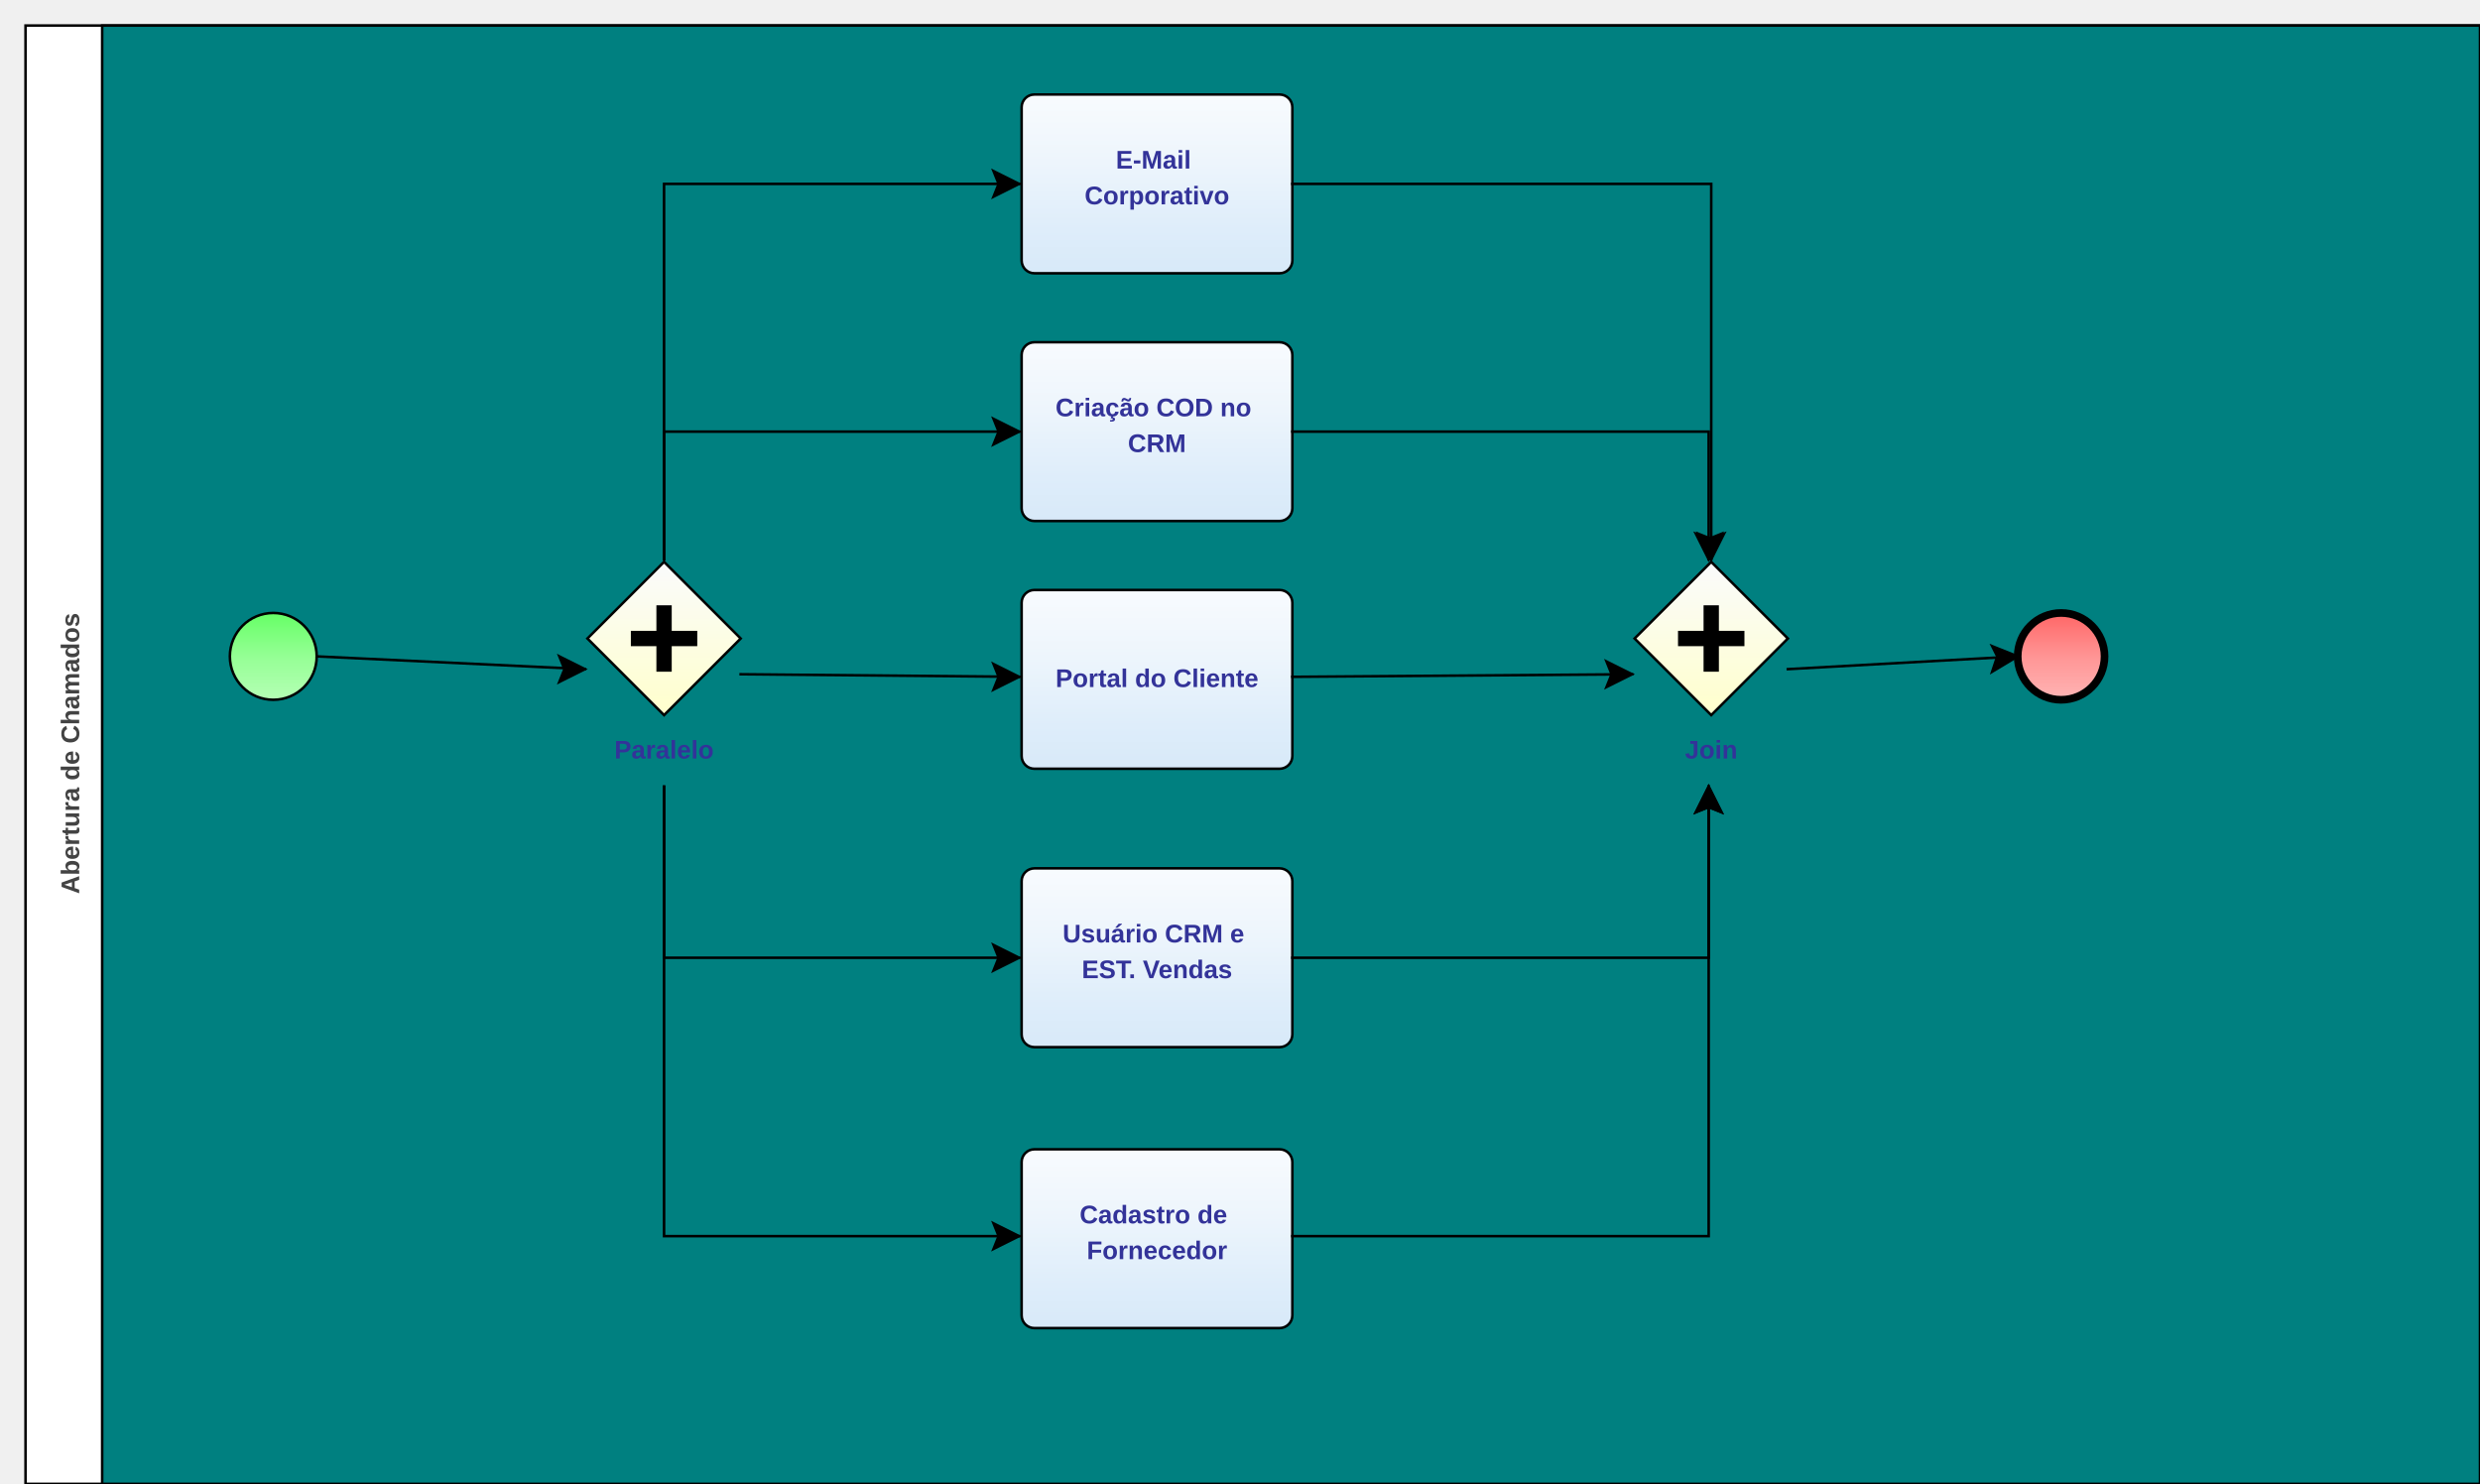
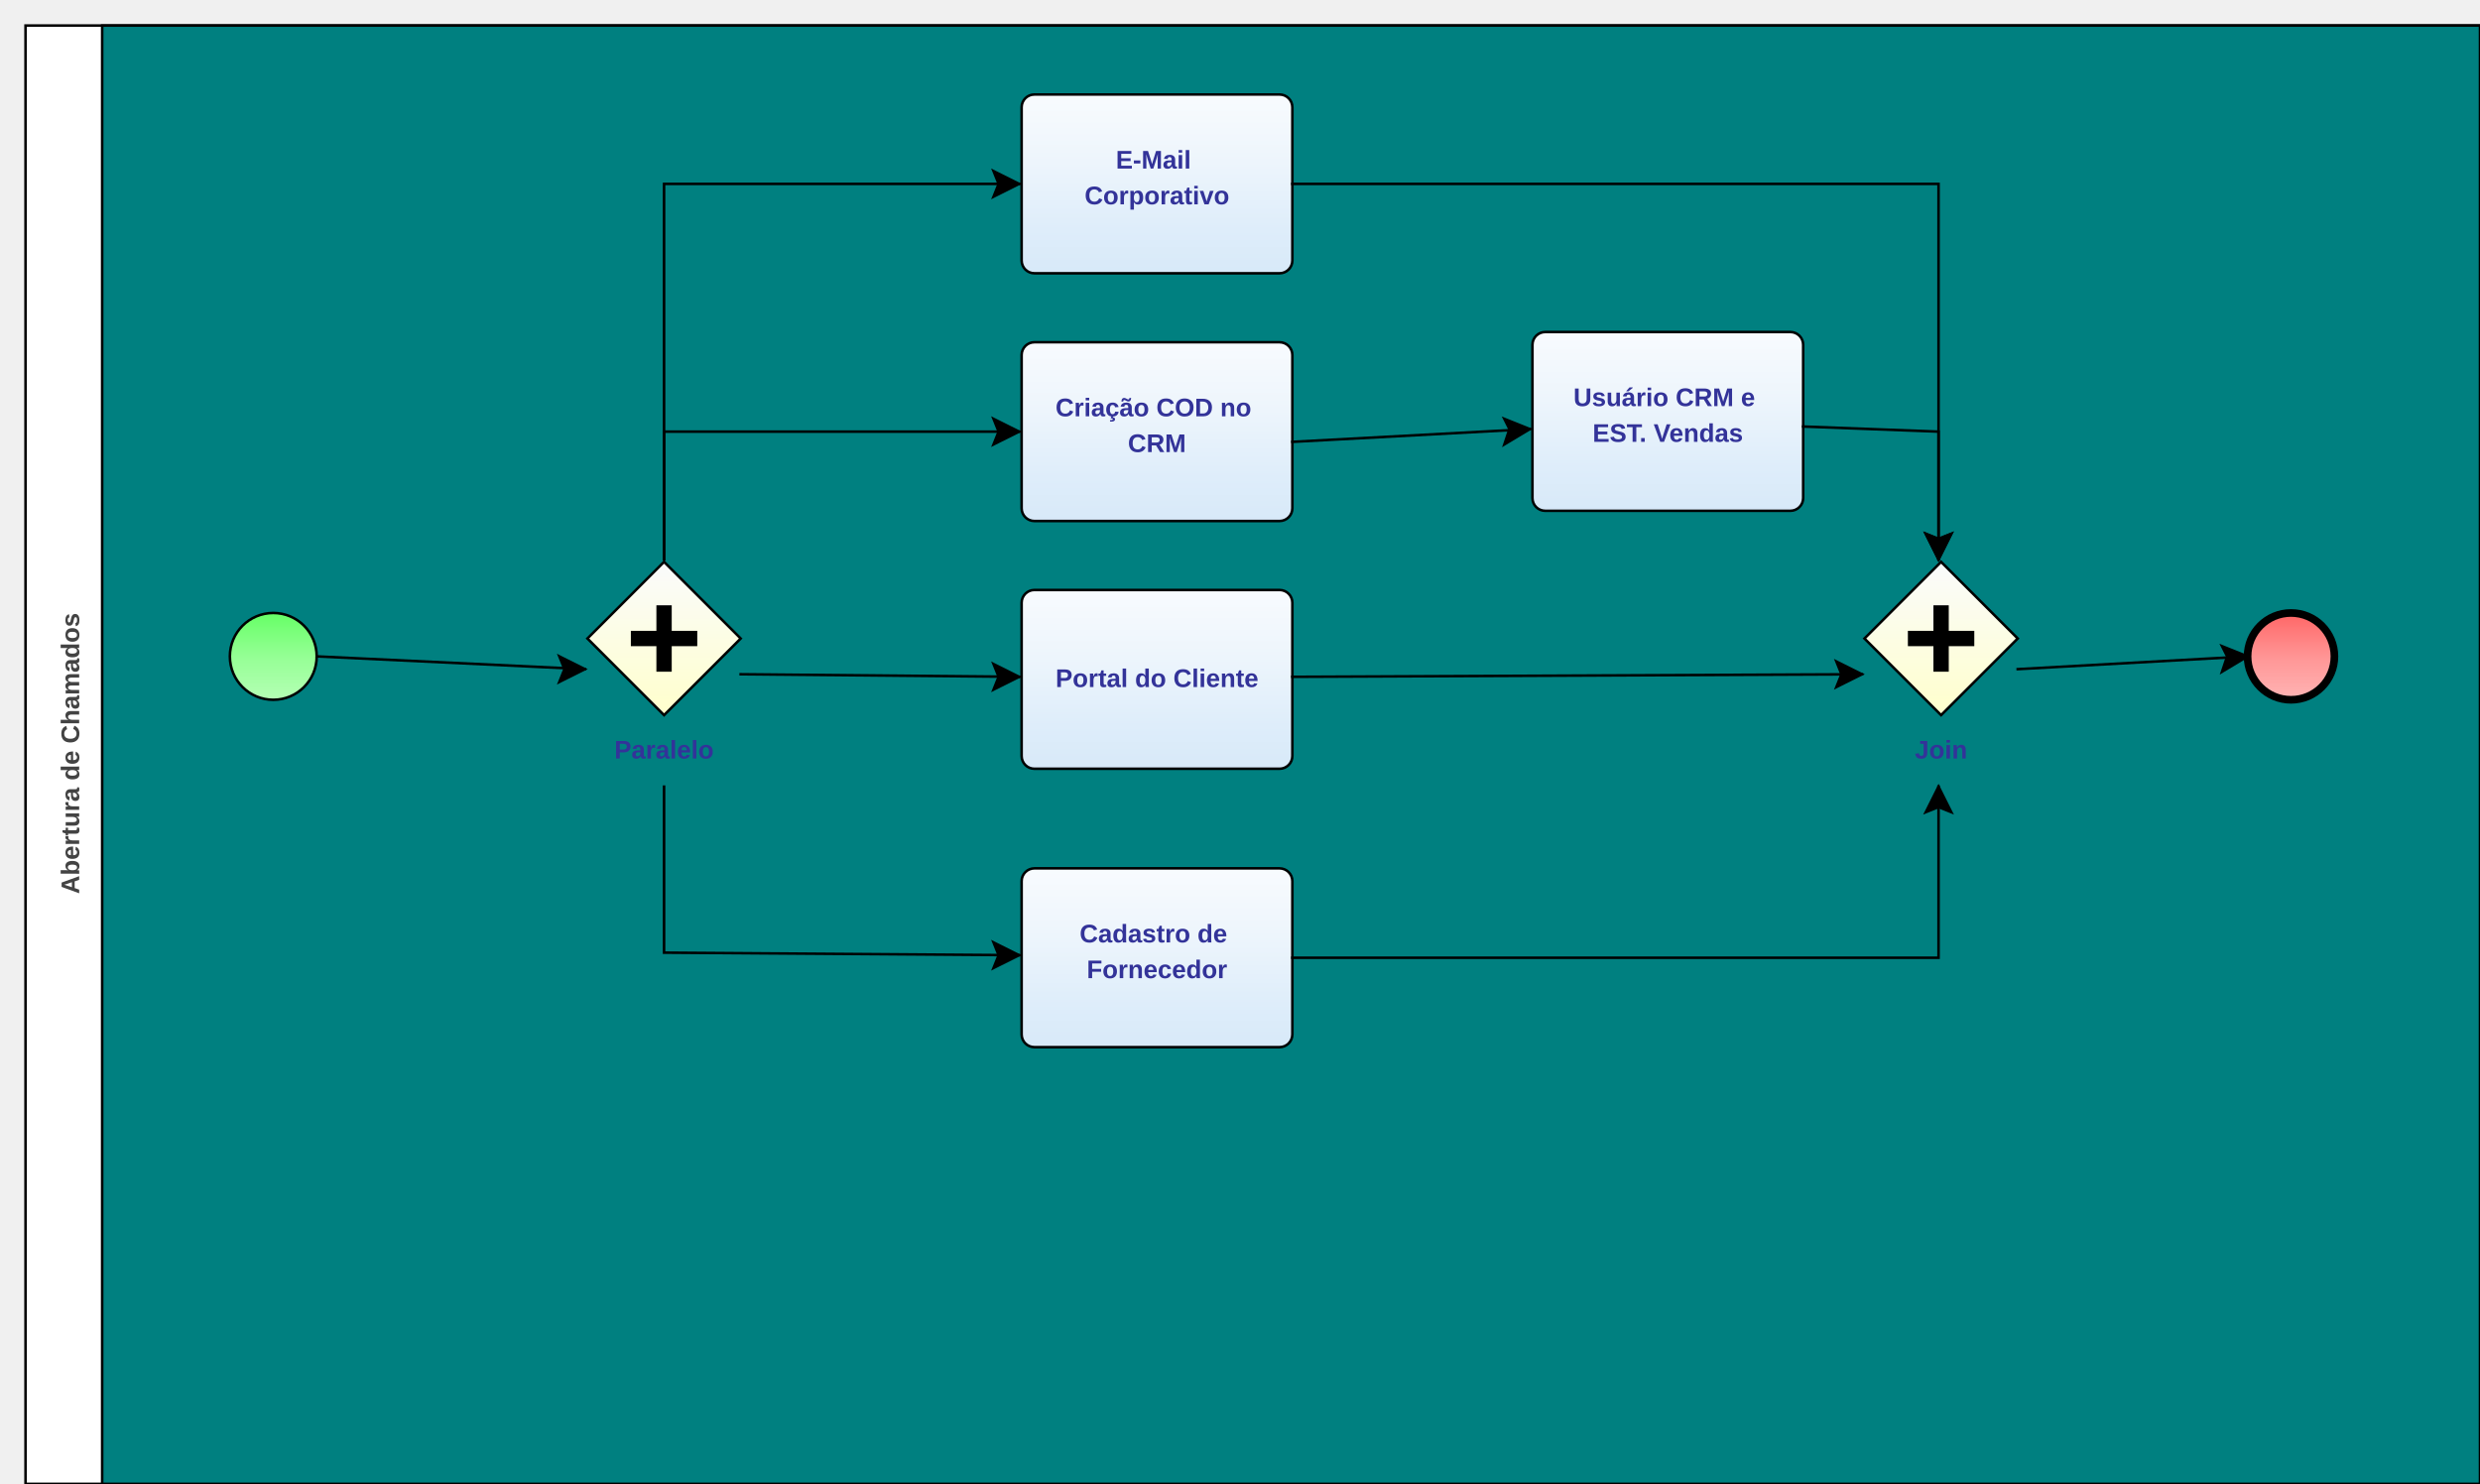
<svg xmlns="http://www.w3.org/2000/svg" xmlns:xlink="http://www.w3.org/1999/xlink" style="stroke-dasharray:none; shape-rendering:auto; font-family:'Arial'; text-rendering:auto; fill-opacity:1; color-interpolation:auto; color-rendering:auto; font-size:12; fill:black; stroke:black; image-rendering:auto; stroke-miterlimit:10; stroke-linecap:square; stroke-linejoin:miter; font-style:normal; stroke-width:1; stroke-dashoffset:0; font-weight:normal; stroke-opacity:1;" contentScriptType="text/ecmascript" preserveAspectRatio="xMidYMid meet" zoomAndPan="magnify" version="1.0" contentStyleType="text/css" xml:xlink="http://www.w3.org/1999/xlink" width="971" height="581">
  <rect x="10" y="10" width="961" height="571" ry="0" rx="0" style="stroke:#000000; fill:#FFFFFF" />
  <rect x="40" y="10" width="931" height="571" ry="0" rx="0" style="stroke:#000000; fill:#008080" />
  <g componentSequence="2">
    <text x="-295" y="47" transform="rotate(270)" text-anchor="middle" style="font-weight:bold;font-size:10px;stroke:none; fill:#434343" />
  </g>
  <g componentSequence="1">
    <text x="-295" y="17" transform="rotate(270)" text-anchor="middle" style="font-weight:bold;font-size:10px;stroke:none; fill:#434343">
      <tspan dy="14" x="-295">Abertura de Chamados</tspan>
    </text>
  </g>
  <g sequence="4">
-     <ellipse cx="107" cy="257" rx="17" ry="17" stroke-width="1" style="fill:url(#linearGradient66FF6696FF96B6FFB6_755997566);" stroke="336633" />
+     <ellipse cx="107" cy="257" rx="17" ry="17" stroke-width="1" style="fill:url(#linearGradient66FF6696FF96B6FFB6_84016196);" stroke="336633" />
  </g>
  <g sequence="9">
-     <rect x="400" y="37" width="106" height="70" ry="5" rx="5" style="fill:url(#linearGradientF8FBFEEDF5FCDEEDFAD4E7F8E2E5E9_600338607);" stroke="191970" />
+     <rect x="400" y="37" width="106" height="70" ry="5" rx="5" style="fill:url(#linearGradientF8FBFEEDF5FCDEEDFAD4E7F8E2E5E9_197530260);" stroke="191970" />
  </g>
  <g componentSequence="9">
    <text x="453" y="52" text-anchor="middle" style="font-weight:bold;font-size:10px;stroke:none; fill:#333399">
      <tspan dy="14" x="453">E-Mail</tspan>
      <tspan dy="14" x="453">Corporativo</tspan>
    </text>
  </g>
  <g sequence="11">
-     <rect x="400" y="134" width="106" height="70" ry="5" rx="5" style="fill:url(#linearGradientF8FBFEEDF5FCDEEDFAD4E7F8E2E5E9_670560270);" stroke="191970" />
+     <rect x="400" y="134" width="106" height="70" ry="5" rx="5" style="fill:url(#linearGradientF8FBFEEDF5FCDEEDFAD4E7F8E2E5E9_268015412);" stroke="191970" />
  </g>
  <g componentSequence="11">
    <text x="453" y="149" text-anchor="middle" style="font-weight:bold;font-size:10px;stroke:none; fill:#333399">
      <tspan dy="14" x="453">Criação COD no</tspan>
      <tspan dy="14" x="453">CRM</tspan>
    </text>
  </g>
  <g sequence="13">
-     <rect x="400" y="231" width="106" height="70" ry="5" rx="5" style="fill:url(#linearGradientF8FBFEEDF5FCDEEDFAD4E7F8E2E5E9_1660254868);" stroke="191970" />
+     <rect x="400" y="231" width="106" height="70" ry="5" rx="5" style="fill:url(#linearGradientF8FBFEEDF5FCDEEDFAD4E7F8E2E5E9_1257969839);" stroke="191970" />
  </g>
  <g componentSequence="13">
    <text x="453" y="255" text-anchor="middle" style="font-weight:bold;font-size:10px;stroke:none; fill:#333399">
      <tspan dy="14" x="453">Portal do Cliente</tspan>
    </text>
  </g>
  <g sequence="15">
-     <rect x="400" y="340" width="106" height="70" ry="5" rx="5" style="fill:url(#linearGradientF8FBFEEDF5FCDEEDFAD4E7F8E2E5E9_871418335);" stroke="191970" />
+     <rect x="600" y="130" width="106" height="70" ry="5" rx="5" style="fill:url(#linearGradientF8FBFEEDF5FCDEEDFAD4E7F8E2E5E9_1083321960);" stroke="191970" />
  </g>
  <g componentSequence="15">
-     <text x="453" y="355" text-anchor="middle" style="font-weight:bold;font-size:10px;stroke:none; fill:#333399">
-       <tspan dy="14" x="453">Usuário CRM e</tspan>
-       <tspan dy="14" x="453">EST. Vendas</tspan>
+     <text x="653" y="145" text-anchor="middle" style="font-weight:bold;font-size:10px;stroke:none; fill:#333399">
+       <tspan dy="14" x="653">Usuário CRM e</tspan>
+       <tspan dy="14" x="653">EST. Vendas</tspan>
    </text>
  </g>
  <g sequence="21">
-     <ellipse cx="807" cy="257" rx="17" ry="17" stroke-width="3" style="fill:url(#linearGradientFF6666FF9696FFB6B6_1407031814);" stroke="993333" />
+     <ellipse cx="897" cy="257" rx="17" ry="17" stroke-width="3" style="fill:url(#linearGradientFF6666FF9696FFB6B6_2080101980);" stroke="993333" />
  </g>
  <g sequence="23">
-     <rect x="400" y="450" width="106" height="70" ry="5" rx="5" style="fill:url(#linearGradientF8FBFEEDF5FCDEEDFAD4E7F8E2E5E9_1261598707);" stroke="191970" />
+     <rect x="400" y="340" width="106" height="70" ry="5" rx="5" style="fill:url(#linearGradientF8FBFEEDF5FCDEEDFAD4E7F8E2E5E9_947437088);" stroke="191970" />
  </g>
  <g componentSequence="23">
-     <text x="453" y="465" text-anchor="middle" style="font-weight:bold;font-size:10px;stroke:none; fill:#333399">
+     <text x="453" y="355" text-anchor="middle" style="font-weight:bold;font-size:10px;stroke:none; fill:#333399">
      <tspan dy="14" x="453">Cadastro de</tspan>
      <tspan dy="14" x="453">Fornecedor</tspan>
    </text>
  </g>
  <g sequence="26">
-     <polygon points=" 230 250 260 220 290 250 260 280 230 250" style="fill:url(#linearGradientFAFBFCFFFFCC_47875547);" stroke="000000" />
+     <polygon points=" 230 250 260 220 290 250 260 280 230 250" style="fill:url(#linearGradientFAFBFCFFFFCC_718596064);" stroke="000000" />
  </g>
  <path style="fill:none; stroke-width:6; stroke:#000000;" d="M250.0 250.0 L270.0 250.0" />
  <path style="fill:none; stroke-width:6; stroke:#000000;" d="M260.0 240.0 L260.0 260.0" />
  <g componentSequence="26">
    <text x="260" y="283" text-anchor="middle" style="font-weight:bold;font-size:10px;stroke:none; fill:#333399">
      <tspan dy="14" x="260">Paralelo</tspan>
    </text>
  </g>
  <g sequence="27">
-     <polygon points=" 640 250 670 220 700 250 670 280 640 250" style="fill:url(#linearGradientFAFBFCFFFFCC_928062062);" stroke="000000" />
+     <polygon points=" 730 250 760 220 790 250 760 280 730 250" style="fill:url(#linearGradientFAFBFCFFFFCC_2070183356);" stroke="000000" />
  </g>
-   <path style="fill:none; stroke-width:6; stroke:#000000;" d="M660.0 250.0 L680.0 250.0" />
-   <path style="fill:none; stroke-width:6; stroke:#000000;" d="M670.0 240.0 L670.0 260.0" />
+   <path style="fill:none; stroke-width:6; stroke:#000000;" d="M750.0 250.0 L770.0 250.0" />
+   <path style="fill:none; stroke-width:6; stroke:#000000;" d="M760.0 240.0 L760.0 260.0" />
  <g componentSequence="27">
-     <text x="670" y="283" text-anchor="middle" style="font-weight:bold;font-size:10px;stroke:none; fill:#333399">
-       <tspan dy="14" x="670">Join</tspan>
+     <text x="760" y="283" text-anchor="middle" style="font-weight:bold;font-size:10px;stroke:none; fill:#333399">
+       <tspan dy="14" x="760">Join</tspan>
    </text>
  </g>
  <g componentSequence="28">
-     <text x="755" y="260" style="font-size:10px;font-weight:none;stroke:none; fill:#333399" text-anchor="left" />
+     <text x="845" y="260" style="font-size:10px;font-weight:none;stroke:none; fill:#333399" text-anchor="left" />
  </g>
  <g componentSequence="29">
    <text x="270" y="76" style="font-size:10px;font-weight:none;stroke:none; fill:#333399" text-anchor="left" />
  </g>
  <g componentSequence="30">
    <text x="315" y="169" style="font-size:10px;font-weight:none;stroke:none; fill:#333399" text-anchor="left" />
  </g>
  <g componentSequence="31">
    <text x="355" y="265" style="font-size:10px;font-weight:none;stroke:none; fill:#333399" text-anchor="left" />
  </g>
-   <g componentSequence="32">
-     <text x="306" y="375" style="font-size:10px;font-weight:none;stroke:none; fill:#333399" text-anchor="left" />
-   </g>
  <g componentSequence="33">
-     <text x="270" y="466" style="font-size:10px;font-weight:none;stroke:none; fill:#333399" text-anchor="left" />
+     <text x="307" y="373" style="font-size:10px;font-weight:none;stroke:none; fill:#333399" text-anchor="left" />
  </g>
  <g componentSequence="34">
    <text x="187" y="260" style="font-size:10px;font-weight:none;stroke:none; fill:#333399" text-anchor="left" />
  </g>
-   <g componentSequence="35">
-     <text x="679" y="478" style="font-size:10px;font-weight:none;stroke:none; fill:#333399" text-anchor="left" />
-   </g>
-   <g componentSequence="37">
-     <text x="631" y="375" style="font-size:10px;font-weight:none;stroke:none; fill:#333399" text-anchor="left" />
-   </g>
-   <g componentSequence="38">
-     <text x="623" y="169" style="font-size:10px;font-weight:none;stroke:none; fill:#333399" text-anchor="left" />
+   <g componentSequence="41">
+     <text x="563" y="171" style="font-size:10px;font-weight:none;stroke:none; fill:#333399" text-anchor="left" />
  </g>
  <g componentSequence="39">
-     <text x="672" y="72" style="font-size:10px;font-weight:none;stroke:none; fill:#333399" text-anchor="left" />
+     <text x="716" y="72" style="font-size:10px;font-weight:none;stroke:none; fill:#333399" text-anchor="left" />
+   </g>
+   <g componentSequence="42">
+     <text x="767" y="169" style="font-size:10px;font-weight:none;stroke:none; fill:#333399" text-anchor="left" />
  </g>
  <g componentSequence="40">
-     <text x="583" y="265" style="font-size:10px;font-weight:none;stroke:none; fill:#333399" text-anchor="left" />
+     <text x="628" y="265" style="font-size:10px;font-weight:none;stroke:none; fill:#333399" text-anchor="left" />
+   </g>
+   <g componentSequence="35">
+     <text x="676" y="375" style="font-size:10px;font-weight:none;stroke:none; fill:#333399" text-anchor="left" />
  </g>
  <path style="fill:none; stroke:#000000;stroke-width:1" d="M124.0 257.0 L229.0 262.0" />
  <polygon style="fill:#000000; stroke:#000000;" points=" 219 257 229 262 219 267 221 262" />
-   <path style="fill:none; stroke:#000000;stroke-width:1" d="M506.0 72.0 L670.0 72.0 L670.0 219.0" />
-   <polygon style="fill:#000000; stroke:#000000;" points=" 675 209 670 219 665 209 670 211" />
+   <path style="fill:none; stroke:#000000;stroke-width:1" d="M506.0 72.0 L670.0 72.0 L759.0 72.0 L759.0 219.0" />
+   <polygon style="fill:#000000; stroke:#000000;" points=" 764 209 759 219 754 209 759 211" />
  <path style="fill:none; stroke:#000000;stroke-width:1" d="M260.0 219.0 L260.0 72.0 L399.0 72.0" />
  <polygon style="fill:#000000; stroke:#000000;" points=" 389 67 399 72 389 77 391 72" />
-   <path style="fill:none; stroke:#000000;stroke-width:1" d="M506.0 169.0 L669.0 169.0 L669.0 219.0" />
-   <polygon style="fill:#000000; stroke:#000000;" points=" 674 209 669 219 664 209 669 211" />
  <path style="fill:none; stroke:#000000;stroke-width:1" d="M260.0 219.0 L260.0 169.0 L399.0 169.0" />
  <polygon style="fill:#000000; stroke:#000000;" points=" 389 164 399 169 389 174 391 169" />
-   <path style="fill:none; stroke:#000000;stroke-width:1" d="M506.0 265.0 L639.0 264.0" />
-   <polygon style="fill:#000000; stroke:#000000;" points=" 629 259 639 264 629 269 631 264" />
+   <path style="fill:none; stroke:#000000;stroke-width:1" d="M506.0 265.0 L729.0 264.0" />
+   <polygon style="fill:#000000; stroke:#000000;" points=" 719 259 729 264 719 269 721 264" />
  <path style="fill:none; stroke:#000000;stroke-width:1" d="M290.0 264.0 L399.0 265.0" />
  <polygon style="fill:#000000; stroke:#000000;" points=" 389 260 399 265 389 270 391 265" />
-   <path style="fill:none; stroke:#000000;stroke-width:1" d="M506.0 375.0 L669.0 375.0 L669.0 308.0" />
-   <polygon style="fill:#000000; stroke:#000000;" points=" 664 318 669 308 674 318 669 316" />
-   <path style="fill:none; stroke:#000000;stroke-width:1" d="M260.0 308.0 L260.0 375.0 L399.0 375.0" />
-   <polygon style="fill:#000000; stroke:#000000;" points=" 389 370 399 375 389 380 391 375" />
-   <path style="fill:none; stroke:#000000;stroke-width:1" d="M700.0 262.0 L790.0 257.0" />
-   <polygon style="fill:#000000; stroke:#000000;" points=" 780 253 790 257 780 263 782 257" />
-   <path style="fill:none; stroke:#000000;stroke-width:1" d="M506.0 484.0 L669.0 484.0 L669.0 308.0" />
-   <polygon style="fill:#000000; stroke:#000000;" points=" 664 318 669 308 674 318 669 316" />
-   <path style="fill:none; stroke:#000000;stroke-width:1" d="M260.0 308.0 L260.0 484.0 L399.0 484.0" />
-   <polygon style="fill:#000000; stroke:#000000;" points=" 389 479 399 484 389 489 391 484" />
+   <path style="fill:none; stroke:#000000;stroke-width:1" d="M790.0 262.0 L880.0 257.0" />
+   <polygon style="fill:#000000; stroke:#000000;" points=" 870 253 880 257 870 263 872 257" />
+   <path style="fill:none; stroke:#000000;stroke-width:1" d="M506.0 375.0 L759.0 375.0 L759.0 308.0" />
+   <polygon style="fill:#000000; stroke:#000000;" points=" 754 318 759 308 764 318 759 316" />
+   <path style="fill:none; stroke:#000000;stroke-width:1" d="M260.0 308.0 L260.0 373.0 L399.0 374.0" />
+   <polygon style="fill:#000000; stroke:#000000;" points=" 389 369 399 374 389 379 391 374" />
+   <path style="fill:none; stroke:#000000;stroke-width:1" d="M506.0 173.0 L506.0 173.0 L599.0 168.0" />
+   <polygon style="fill:#000000; stroke:#000000;" points=" 589 164 599 168 589 174 591 168" />
+   <path style="fill:none; stroke:#000000;stroke-width:1" d="M706.0 167.0 L759.0 169.0 L759.0 219.0" />
+   <polygon style="fill:#000000; stroke:#000000;" points=" 764 209 759 219 754 209 759 211" />
  <defs>
-     <linearGradient xlink:href="#linearGradient66FF6696FF96B6FFB6" id="linearGradient66FF6696FF96B6FFB6_755997566" x1="0" y1="240.0" x2="0" y2="275.0" gradientUnits="userSpaceOnUse" xlink:type="simple" xlink:actuate="onLoad" xlink:show="other" />
+     <linearGradient xlink:href="#linearGradient66FF6696FF96B6FFB6" id="linearGradient66FF6696FF96B6FFB6_84016196" x1="0" y1="240.0" x2="0" y2="275.0" gradientUnits="userSpaceOnUse" xlink:type="simple" xlink:actuate="onLoad" xlink:show="other" />
    <linearGradient id="linearGradient66FF6696FF96B6FFB6">
      <stop style="stop-color:#66FF66;stop-opacity:1;" offset="0.0" id="stop66FF66" />
      <stop style="stop-color:#96FF96;stop-opacity:1;" offset="0.5" id="stop96FF96" />
      <stop style="stop-color:#B6FFB6;stop-opacity:1;" offset="1.0" id="stopB6FFB6" />
    </linearGradient>
-     <linearGradient xlink:href="#linearGradientF8FBFEEDF5FCDEEDFAD4E7F8E2E5E9" id="linearGradientF8FBFEEDF5FCDEEDFAD4E7F8E2E5E9_600338607" x1="0" y1="37.0" x2="0" y2="143.0" gradientUnits="userSpaceOnUse" xlink:type="simple" xlink:actuate="onLoad" xlink:show="other" />
+     <linearGradient xlink:href="#linearGradientF8FBFEEDF5FCDEEDFAD4E7F8E2E5E9" id="linearGradientF8FBFEEDF5FCDEEDFAD4E7F8E2E5E9_197530260" x1="0" y1="37.0" x2="0" y2="143.0" gradientUnits="userSpaceOnUse" xlink:type="simple" xlink:actuate="onLoad" xlink:show="other" />
    <linearGradient id="linearGradientF8FBFEEDF5FCDEEDFAD4E7F8E2E5E9">
      <stop style="stop-color:#F8FBFE;stop-opacity:1;" offset="0.0" id="stopF8FBFE" />
      <stop style="stop-color:#EDF5FC;stop-opacity:1;" offset="0.25" id="stopEDF5FC" />
      <stop style="stop-color:#DEEDFA;stop-opacity:1;" offset="0.5" id="stopDEEDFA" />
      <stop style="stop-color:#D4E7F8;stop-opacity:1;" offset="0.75" id="stopD4E7F8" />
      <stop style="stop-color:#E2E5E9;stop-opacity:1;" offset="1.0" id="stopE2E5E9" />
    </linearGradient>
-     <linearGradient xlink:href="#linearGradientF8FBFEEDF5FCDEEDFAD4E7F8E2E5E9" id="linearGradientF8FBFEEDF5FCDEEDFAD4E7F8E2E5E9_670560270" x1="0" y1="134.0" x2="0" y2="240.0" gradientUnits="userSpaceOnUse" xlink:type="simple" xlink:actuate="onLoad" xlink:show="other" />
-     <linearGradient xlink:href="#linearGradientF8FBFEEDF5FCDEEDFAD4E7F8E2E5E9" id="linearGradientF8FBFEEDF5FCDEEDFAD4E7F8E2E5E9_1660254868" x1="0" y1="231.0" x2="0" y2="337.0" gradientUnits="userSpaceOnUse" xlink:type="simple" xlink:actuate="onLoad" xlink:show="other" />
-     <linearGradient xlink:href="#linearGradientF8FBFEEDF5FCDEEDFAD4E7F8E2E5E9" id="linearGradientF8FBFEEDF5FCDEEDFAD4E7F8E2E5E9_871418335" x1="0" y1="340.0" x2="0" y2="446.0" gradientUnits="userSpaceOnUse" xlink:type="simple" xlink:actuate="onLoad" xlink:show="other" />
-     <linearGradient xlink:href="#linearGradientFF6666FF9696FFB6B6" id="linearGradientFF6666FF9696FFB6B6_1407031814" x1="0" y1="240.0" x2="0" y2="275.0" gradientUnits="userSpaceOnUse" xlink:type="simple" xlink:actuate="onLoad" xlink:show="other" />
+     <linearGradient xlink:href="#linearGradientF8FBFEEDF5FCDEEDFAD4E7F8E2E5E9" id="linearGradientF8FBFEEDF5FCDEEDFAD4E7F8E2E5E9_268015412" x1="0" y1="134.0" x2="0" y2="240.0" gradientUnits="userSpaceOnUse" xlink:type="simple" xlink:actuate="onLoad" xlink:show="other" />
+     <linearGradient xlink:href="#linearGradientF8FBFEEDF5FCDEEDFAD4E7F8E2E5E9" id="linearGradientF8FBFEEDF5FCDEEDFAD4E7F8E2E5E9_1257969839" x1="0" y1="231.0" x2="0" y2="337.0" gradientUnits="userSpaceOnUse" xlink:type="simple" xlink:actuate="onLoad" xlink:show="other" />
+     <linearGradient xlink:href="#linearGradientF8FBFEEDF5FCDEEDFAD4E7F8E2E5E9" id="linearGradientF8FBFEEDF5FCDEEDFAD4E7F8E2E5E9_1083321960" x1="0" y1="130.0" x2="0" y2="236.0" gradientUnits="userSpaceOnUse" xlink:type="simple" xlink:actuate="onLoad" xlink:show="other" />
+     <linearGradient xlink:href="#linearGradientFF6666FF9696FFB6B6" id="linearGradientFF6666FF9696FFB6B6_2080101980" x1="0" y1="240.0" x2="0" y2="275.0" gradientUnits="userSpaceOnUse" xlink:type="simple" xlink:actuate="onLoad" xlink:show="other" />
    <linearGradient id="linearGradientFF6666FF9696FFB6B6">
      <stop style="stop-color:#FF6666;stop-opacity:1;" offset="0.0" id="stopFF6666" />
      <stop style="stop-color:#FF9696;stop-opacity:1;" offset="0.5" id="stopFF9696" />
      <stop style="stop-color:#FFB6B6;stop-opacity:1;" offset="1.0" id="stopFFB6B6" />
    </linearGradient>
-     <linearGradient xlink:href="#linearGradientF8FBFEEDF5FCDEEDFAD4E7F8E2E5E9" id="linearGradientF8FBFEEDF5FCDEEDFAD4E7F8E2E5E9_1261598707" x1="0" y1="450.0" x2="0" y2="556.0" gradientUnits="userSpaceOnUse" xlink:type="simple" xlink:actuate="onLoad" xlink:show="other" />
-     <linearGradient xlink:href="#linearGradientFAFBFCFFFFCC" id="linearGradientFAFBFCFFFFCC_47875547" x1="0" y1="220.0" x2="0" y2="280.0" gradientUnits="userSpaceOnUse" xlink:type="simple" xlink:actuate="onLoad" xlink:show="other" />
+     <linearGradient xlink:href="#linearGradientF8FBFEEDF5FCDEEDFAD4E7F8E2E5E9" id="linearGradientF8FBFEEDF5FCDEEDFAD4E7F8E2E5E9_947437088" x1="0" y1="340.0" x2="0" y2="446.0" gradientUnits="userSpaceOnUse" xlink:type="simple" xlink:actuate="onLoad" xlink:show="other" />
+     <linearGradient xlink:href="#linearGradientFAFBFCFFFFCC" id="linearGradientFAFBFCFFFFCC_718596064" x1="0" y1="220.0" x2="0" y2="280.0" gradientUnits="userSpaceOnUse" xlink:type="simple" xlink:actuate="onLoad" xlink:show="other" />
    <linearGradient id="linearGradientFAFBFCFFFFCC">
      <stop style="stop-color:#FAFBFC;stop-opacity:1;" offset="0.0" id="stopFAFBFC" />
      <stop style="stop-color:#FFFFCC;stop-opacity:1;" offset="1.0" id="stopFFFFCC" />
    </linearGradient>
-     <linearGradient xlink:href="#linearGradientFAFBFCFFFFCC" id="linearGradientFAFBFCFFFFCC_928062062" x1="0" y1="220.0" x2="0" y2="280.0" gradientUnits="userSpaceOnUse" xlink:type="simple" xlink:actuate="onLoad" xlink:show="other" />
+     <linearGradient xlink:href="#linearGradientFAFBFCFFFFCC" id="linearGradientFAFBFCFFFFCC_2070183356" x1="0" y1="220.0" x2="0" y2="280.0" gradientUnits="userSpaceOnUse" xlink:type="simple" xlink:actuate="onLoad" xlink:show="other" />
  </defs>
</svg>
